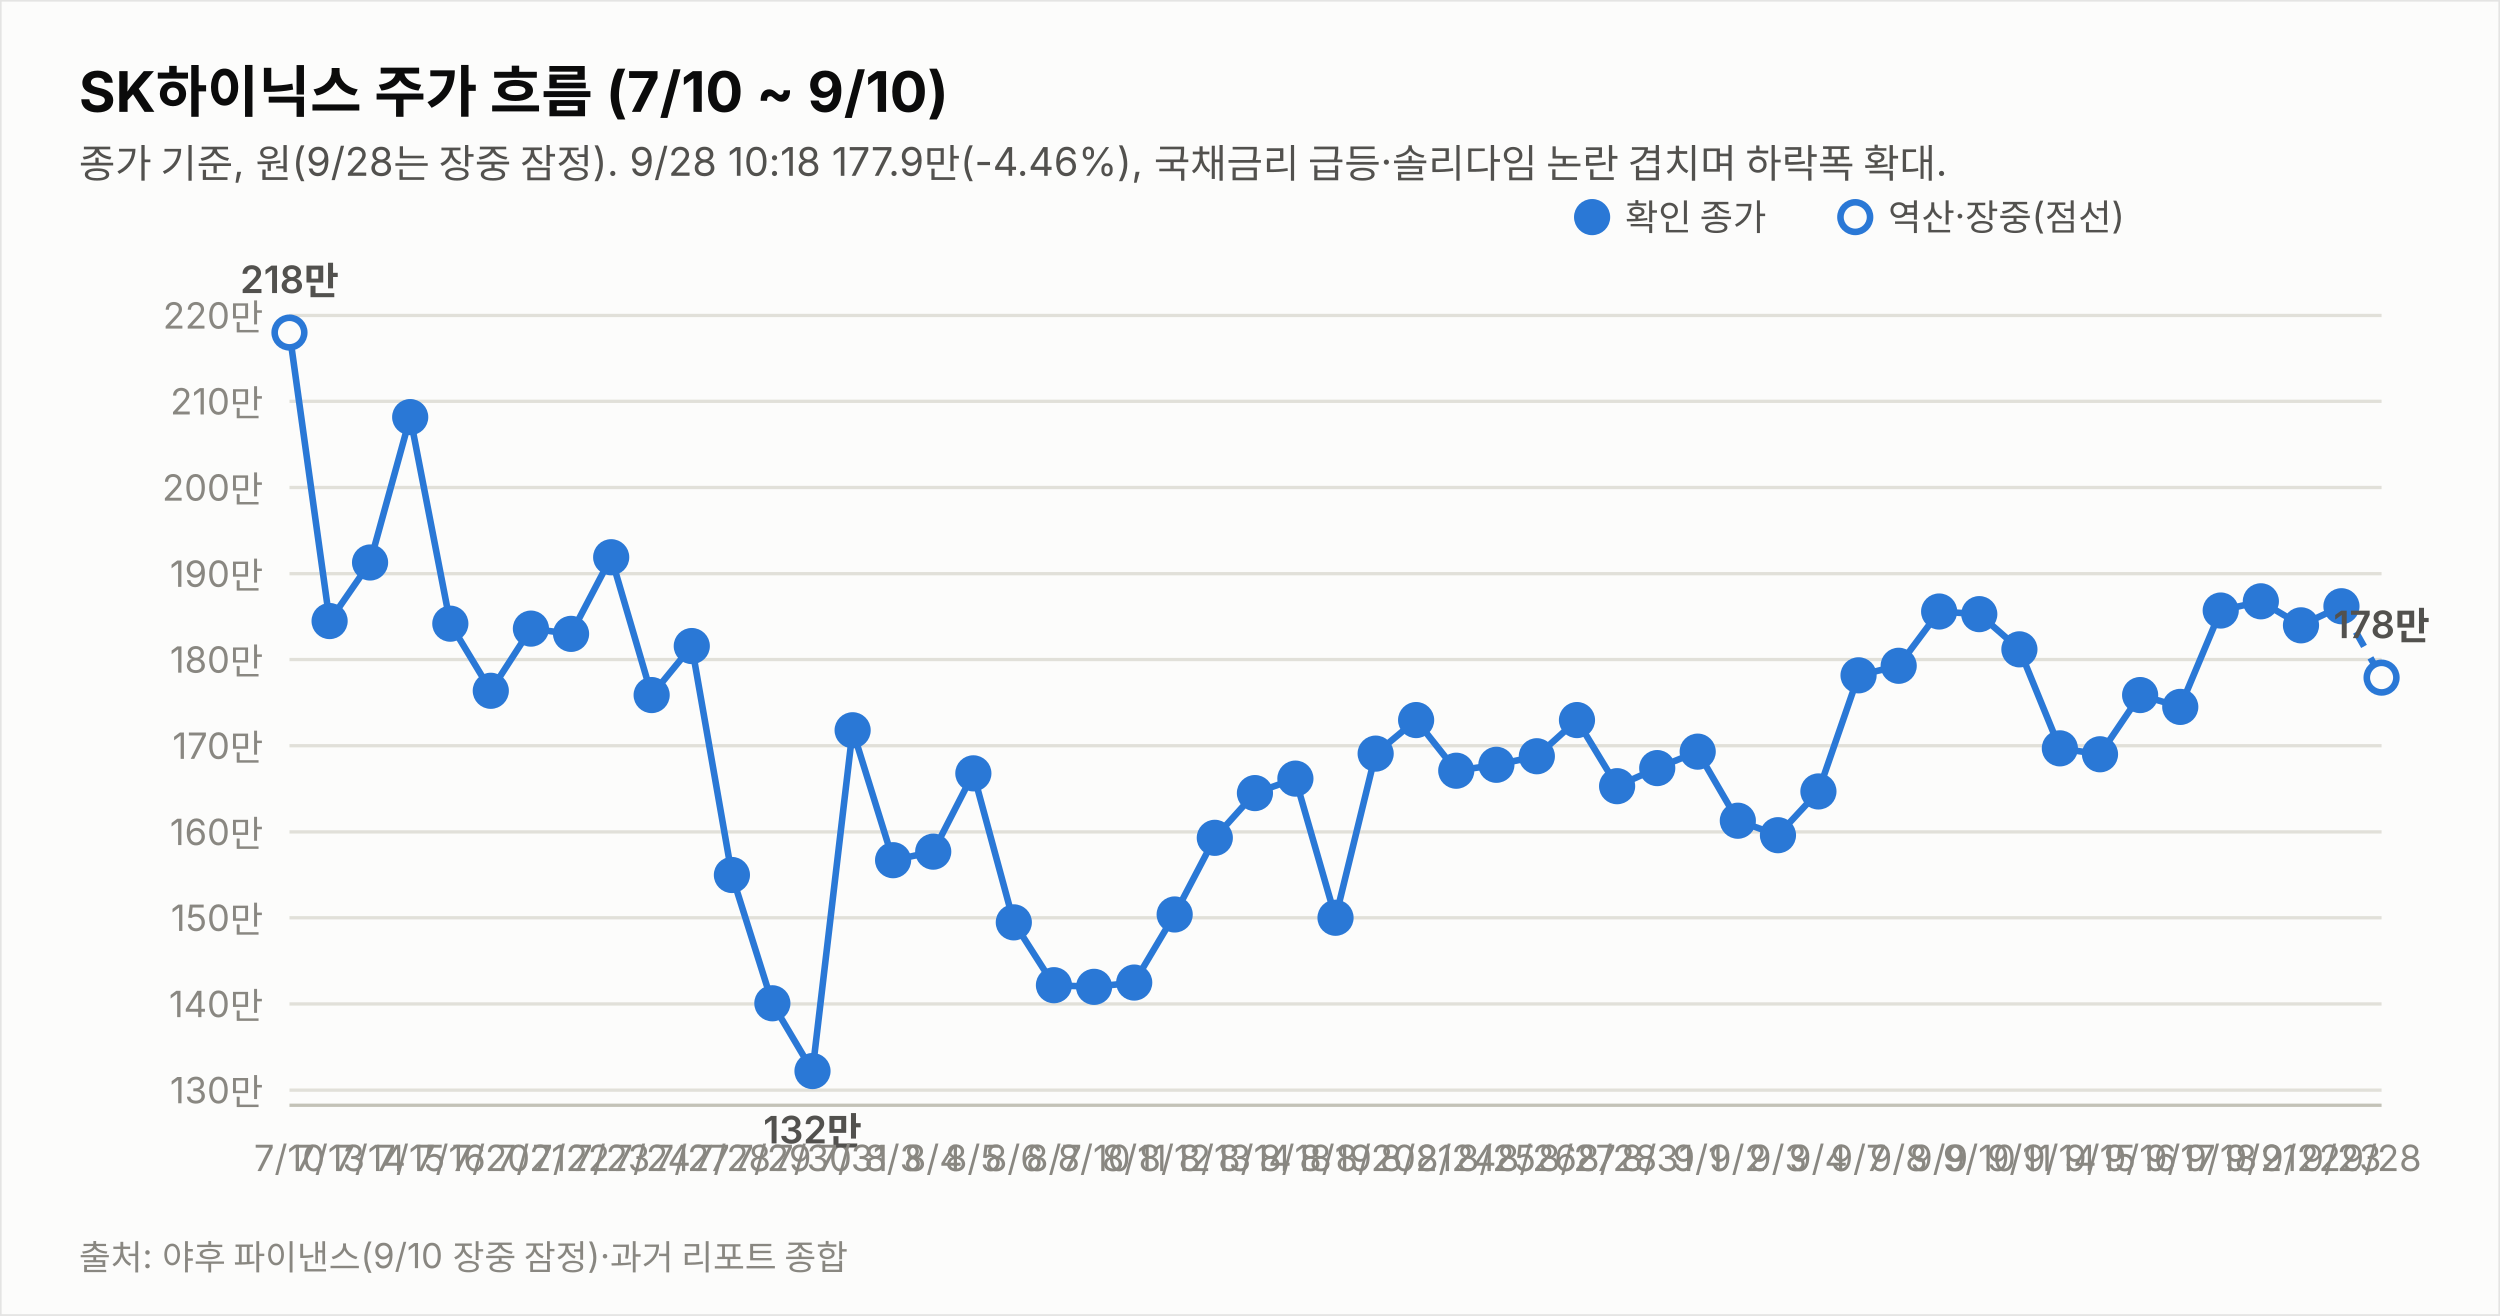
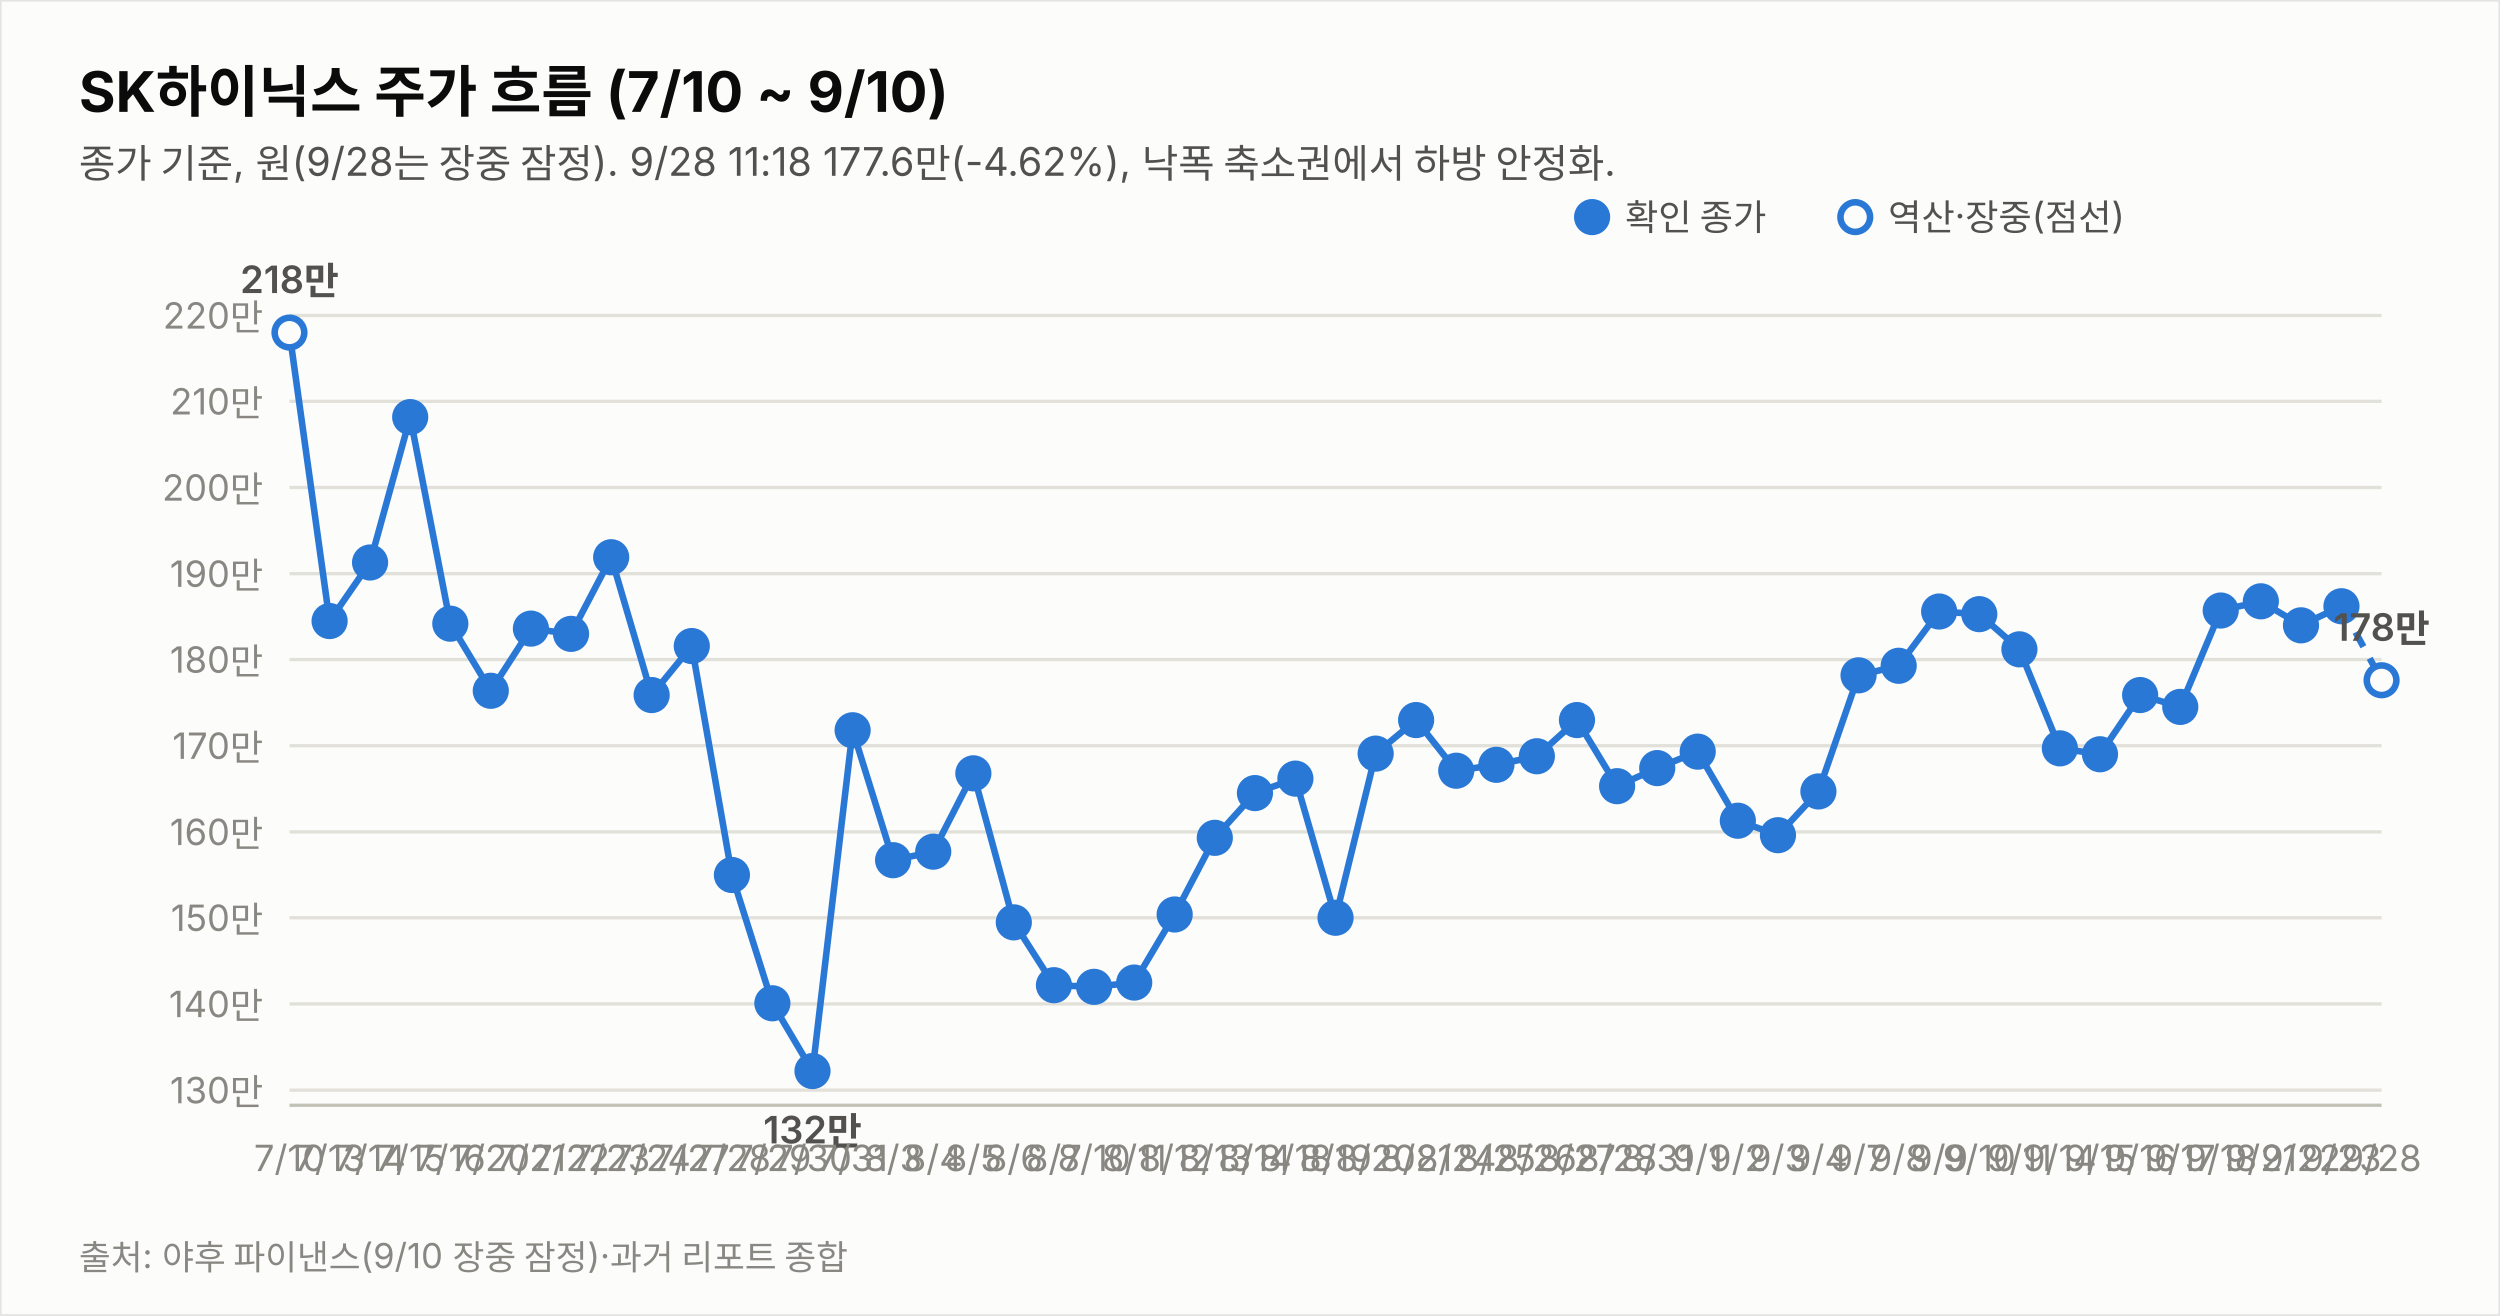
<svg xmlns="http://www.w3.org/2000/svg" width="760" height="400" viewBox="0 0 760 400" font-family="system-ui,-apple-system,&quot;Segoe UI&quot;,&quot;Malgun Gothic&quot;,&quot;Apple SD Gothic Neo&quot;,sans-serif">
  <rect width="760" height="400" fill="#fcfcfb" stroke="rgba(11,11,11,0.10)" />
  <text x="24" y="34" font-size="17" font-weight="700" fill="#0b0b0b">SK하이닉스 주가 흐름 (7/10 ~ 9/10)</text>
-   <text x="24" y="54" font-size="12" fill="#52514e">종가 기준, 원(9/28는 장중 잠정). 9/28 10:18 177.9만(-4.46%), 국채금리 급등·솔리다임 논란 겹치며 하락폭 확대.</text>
+   <text x="24" y="54" font-size="12" fill="#52514e">종가 기준, 원(9/28는 장중 잠정). 9/28 11:18 177.6만(-4.62%), 낙폭 축소권에서 하방 안정화.</text>
  <line x1="88" y1="331.4" x2="724" y2="331.4" stroke="#e1e0d9" stroke-width="1" />
  <text x="80" y="335.4" font-size="11" fill="#898781" text-anchor="end" style="font-variant-numeric:tabular-nums">130만</text>
  <line x1="88" y1="305.2" x2="724" y2="305.2" stroke="#e1e0d9" stroke-width="1" />
  <text x="80" y="309.2" font-size="11" fill="#898781" text-anchor="end" style="font-variant-numeric:tabular-nums">140만</text>
  <line x1="88" y1="279.0" x2="724" y2="279.0" stroke="#e1e0d9" stroke-width="1" />
  <text x="80" y="283.0" font-size="11" fill="#898781" text-anchor="end" style="font-variant-numeric:tabular-nums">150만</text>
  <line x1="88" y1="252.9" x2="724" y2="252.9" stroke="#e1e0d9" stroke-width="1" />
  <text x="80" y="256.9" font-size="11" fill="#898781" text-anchor="end" style="font-variant-numeric:tabular-nums">160만</text>
  <line x1="88" y1="226.7" x2="724" y2="226.7" stroke="#e1e0d9" stroke-width="1" />
  <text x="80" y="230.7" font-size="11" fill="#898781" text-anchor="end" style="font-variant-numeric:tabular-nums">170만</text>
  <line x1="88" y1="200.5" x2="724" y2="200.5" stroke="#e1e0d9" stroke-width="1" />
  <text x="80" y="204.5" font-size="11" fill="#898781" text-anchor="end" style="font-variant-numeric:tabular-nums">180만</text>
  <line x1="88" y1="174.4" x2="724" y2="174.4" stroke="#e1e0d9" stroke-width="1" />
  <text x="80" y="178.4" font-size="11" fill="#898781" text-anchor="end" style="font-variant-numeric:tabular-nums">190만</text>
  <line x1="88" y1="148.2" x2="724" y2="148.2" stroke="#e1e0d9" stroke-width="1" />
  <text x="80" y="152.2" font-size="11" fill="#898781" text-anchor="end" style="font-variant-numeric:tabular-nums">200만</text>
  <line x1="88" y1="122.0" x2="724" y2="122.0" stroke="#e1e0d9" stroke-width="1" />
  <text x="80" y="126.0" font-size="11" fill="#898781" text-anchor="end" style="font-variant-numeric:tabular-nums">210만</text>
  <line x1="88" y1="95.9" x2="724" y2="95.9" stroke="#e1e0d9" stroke-width="1" />
  <text x="80" y="99.9" font-size="11" fill="#898781" text-anchor="end" style="font-variant-numeric:tabular-nums">220만</text>
  <line x1="88" y1="336" x2="724" y2="336" stroke="#c3c2b7" stroke-width="1" />
  <path d="M88.0,101.1 L100.2,188.8 L112.5,171.0 L124.7,126.8 L136.9,189.6 L149.2,210.0 L161.4,191.1 L173.6,192.7 L185.8,169.4 L198.1,211.3 L210.3,196.4 L222.5,266.0 L234.8,305.0 L247.0,325.6 L259.2,222.0 L271.5,261.5 L283.7,258.9 L295.9,235.1 L308.2,280.4 L320.4,299.5 L332.6,300.0 L344.8,298.7 L357.1,278.0 L369.3,254.7 L381.5,241.1 L393.8,236.7 L406.0,279.0 L418.2,229.1 L430.5,218.9 L442.7,234.3 L454.9,232.5 L467.2,229.9 L479.4,218.9 L491.6,239.0 L503.8,233.5 L516.1,228.5 L528.3,249.5 L540.5,253.9 L552.8,240.6 L565.0,205.3 L577.2,202.4 L589.5,185.9 L601.7,186.7 L613.9,197.4 L626.2,227.5 L638.4,229.3 L650.6,211.3 L662.8,214.9 L675.1,185.6 L687.3,182.8 L699.5,190.1 L711.8,184.3" fill="none" stroke="#2a78d6" stroke-width="2" />
-   <path d="M711.8,184.3 L724.0,206.0" fill="none" stroke="#2a78d6" stroke-width="2" stroke-dasharray="5 4" />
+   <path d="M711.8,184.3 L724.0,206.8" fill="none" stroke="#2a78d6" stroke-width="2" stroke-dasharray="5 4" />
  <circle cx="88.0" cy="101.1" r="4.5" fill="#fcfcfb" stroke="#2a78d6" stroke-width="2" />
  <text x="88.0" y="356" font-size="11" fill="#898781" text-anchor="middle">7/10</text>
  <text x="88.0" y="89.1" font-size="11.5" font-weight="600" fill="#52514e" text-anchor="middle" style="font-variant-numeric:tabular-nums">218만</text>
  <circle cx="100.2" cy="188.8" r="4.5" fill="#2a78d6" stroke="#2a78d6" stroke-width="2" />
  <text x="100.2" y="356" font-size="11" fill="#898781" text-anchor="middle">7/13</text>
  <circle cx="112.5" cy="171.0" r="4.5" fill="#2a78d6" stroke="#2a78d6" stroke-width="2" />
  <text x="112.5" y="356" font-size="11" fill="#898781" text-anchor="middle">7/14</text>
  <circle cx="124.7" cy="126.8" r="4.5" fill="#2a78d6" stroke="#2a78d6" stroke-width="2" />
  <text x="124.7" y="356" font-size="11" fill="#898781" text-anchor="middle">7/15</text>
  <circle cx="136.9" cy="189.6" r="4.5" fill="#2a78d6" stroke="#2a78d6" stroke-width="2" />
  <text x="136.9" y="356" font-size="11" fill="#898781" text-anchor="middle">7/16</text>
  <circle cx="149.2" cy="210.0" r="4.5" fill="#2a78d6" stroke="#2a78d6" stroke-width="2" />
  <text x="149.2" y="356" font-size="11" fill="#898781" text-anchor="middle">7/20</text>
  <circle cx="161.4" cy="191.1" r="4.5" fill="#2a78d6" stroke="#2a78d6" stroke-width="2" />
  <text x="161.4" y="356" font-size="11" fill="#898781" text-anchor="middle">7/21</text>
  <circle cx="173.6" cy="192.7" r="4.5" fill="#2a78d6" stroke="#2a78d6" stroke-width="2" />
  <text x="173.6" y="356" font-size="11" fill="#898781" text-anchor="middle">7/22</text>
  <circle cx="185.8" cy="169.4" r="4.5" fill="#2a78d6" stroke="#2a78d6" stroke-width="2" />
  <text x="185.8" y="356" font-size="11" fill="#898781" text-anchor="middle">7/23</text>
  <circle cx="198.1" cy="211.3" r="4.5" fill="#2a78d6" stroke="#2a78d6" stroke-width="2" />
  <text x="198.1" y="356" font-size="11" fill="#898781" text-anchor="middle">7/24</text>
  <circle cx="210.3" cy="196.4" r="4.5" fill="#2a78d6" stroke="#2a78d6" stroke-width="2" />
  <text x="210.3" y="356" font-size="11" fill="#898781" text-anchor="middle">7/27</text>
  <circle cx="222.5" cy="266.0" r="4.5" fill="#2a78d6" stroke="#2a78d6" stroke-width="2" />
  <text x="222.5" y="356" font-size="11" fill="#898781" text-anchor="middle">7/28</text>
  <circle cx="234.8" cy="305.0" r="4.5" fill="#2a78d6" stroke="#2a78d6" stroke-width="2" />
  <text x="234.8" y="356" font-size="11" fill="#898781" text-anchor="middle">7/29</text>
  <circle cx="247.0" cy="325.6" r="4.5" fill="#2a78d6" stroke="#2a78d6" stroke-width="2" />
  <text x="247.0" y="356" font-size="11" fill="#898781" text-anchor="middle">7/30</text>
  <text x="247.0" y="347.6" font-size="11.5" font-weight="600" fill="#52514e" text-anchor="middle" style="font-variant-numeric:tabular-nums">132만</text>
  <circle cx="259.2" cy="222.0" r="4.5" fill="#2a78d6" stroke="#2a78d6" stroke-width="2" />
  <text x="259.2" y="356" font-size="11" fill="#898781" text-anchor="middle">7/31</text>
  <circle cx="271.5" cy="261.5" r="4.5" fill="#2a78d6" stroke="#2a78d6" stroke-width="2" />
  <text x="271.5" y="356" font-size="11" fill="#898781" text-anchor="middle">8/3</text>
  <circle cx="283.7" cy="258.9" r="4.5" fill="#2a78d6" stroke="#2a78d6" stroke-width="2" />
  <text x="283.7" y="356" font-size="11" fill="#898781" text-anchor="middle">8/4</text>
  <circle cx="295.9" cy="235.1" r="4.5" fill="#2a78d6" stroke="#2a78d6" stroke-width="2" />
  <text x="295.9" y="356" font-size="11" fill="#898781" text-anchor="middle">8/5</text>
  <circle cx="308.2" cy="280.4" r="4.5" fill="#2a78d6" stroke="#2a78d6" stroke-width="2" />
  <text x="308.2" y="356" font-size="11" fill="#898781" text-anchor="middle">8/6</text>
  <circle cx="320.4" cy="299.5" r="4.5" fill="#2a78d6" stroke="#2a78d6" stroke-width="2" />
  <text x="320.4" y="356" font-size="11" fill="#898781" text-anchor="middle">8/7</text>
  <circle cx="332.6" cy="300.0" r="4.5" fill="#2a78d6" stroke="#2a78d6" stroke-width="2" />
  <text x="332.6" y="356" font-size="11" fill="#898781" text-anchor="middle">8/10</text>
  <circle cx="344.8" cy="298.7" r="4.5" fill="#2a78d6" stroke="#2a78d6" stroke-width="2" />
  <text x="344.8" y="356" font-size="11" fill="#898781" text-anchor="middle">8/11</text>
  <circle cx="357.1" cy="278.0" r="4.5" fill="#2a78d6" stroke="#2a78d6" stroke-width="2" />
  <text x="357.1" y="356" font-size="11" fill="#898781" text-anchor="middle">8/12</text>
  <circle cx="369.3" cy="254.7" r="4.5" fill="#2a78d6" stroke="#2a78d6" stroke-width="2" />
  <text x="369.3" y="356" font-size="11" fill="#898781" text-anchor="middle">8/13</text>
  <circle cx="381.5" cy="241.1" r="4.5" fill="#2a78d6" stroke="#2a78d6" stroke-width="2" />
  <text x="381.5" y="356" font-size="11" fill="#898781" text-anchor="middle">8/14</text>
  <circle cx="393.8" cy="236.7" r="4.5" fill="#2a78d6" stroke="#2a78d6" stroke-width="2" />
  <text x="393.8" y="356" font-size="11" fill="#898781" text-anchor="middle">8/18</text>
  <circle cx="406.0" cy="279.0" r="4.5" fill="#2a78d6" stroke="#2a78d6" stroke-width="2" />
  <text x="406.0" y="356" font-size="11" fill="#898781" text-anchor="middle">8/19</text>
  <circle cx="418.2" cy="229.1" r="4.5" fill="#2a78d6" stroke="#2a78d6" stroke-width="2" />
  <text x="418.2" y="356" font-size="11" fill="#898781" text-anchor="middle">8/20</text>
  <circle cx="430.5" cy="218.9" r="4.5" fill="#2a78d6" stroke="#2a78d6" stroke-width="2" />
  <text x="430.5" y="356" font-size="11" fill="#898781" text-anchor="middle">8/21</text>
  <circle cx="442.7" cy="234.3" r="4.5" fill="#2a78d6" stroke="#2a78d6" stroke-width="2" />
  <text x="442.7" y="356" font-size="11" fill="#898781" text-anchor="middle">8/24</text>
  <circle cx="454.9" cy="232.5" r="4.5" fill="#2a78d6" stroke="#2a78d6" stroke-width="2" />
  <text x="454.9" y="356" font-size="11" fill="#898781" text-anchor="middle">8/25</text>
  <circle cx="467.2" cy="229.9" r="4.5" fill="#2a78d6" stroke="#2a78d6" stroke-width="2" />
  <text x="467.2" y="356" font-size="11" fill="#898781" text-anchor="middle">8/26</text>
  <circle cx="479.4" cy="218.9" r="4.5" fill="#2a78d6" stroke="#2a78d6" stroke-width="2" />
  <text x="479.4" y="356" font-size="11" fill="#898781" text-anchor="middle">8/27</text>
  <circle cx="491.6" cy="239.0" r="4.5" fill="#2a78d6" stroke="#2a78d6" stroke-width="2" />
  <text x="491.6" y="356" font-size="11" fill="#898781" text-anchor="middle">8/28</text>
  <circle cx="503.8" cy="233.5" r="4.5" fill="#2a78d6" stroke="#2a78d6" stroke-width="2" />
  <text x="503.8" y="356" font-size="11" fill="#898781" text-anchor="middle">8/31</text>
  <circle cx="516.1" cy="228.5" r="4.5" fill="#2a78d6" stroke="#2a78d6" stroke-width="2" />
  <text x="516.1" y="356" font-size="11" fill="#898781" text-anchor="middle">9/1</text>
  <circle cx="528.3" cy="249.5" r="4.5" fill="#2a78d6" stroke="#2a78d6" stroke-width="2" />
  <text x="528.3" y="356" font-size="11" fill="#898781" text-anchor="middle">9/2</text>
  <circle cx="540.5" cy="253.9" r="4.5" fill="#2a78d6" stroke="#2a78d6" stroke-width="2" />
  <text x="540.5" y="356" font-size="11" fill="#898781" text-anchor="middle">9/3</text>
  <circle cx="552.8" cy="240.6" r="4.5" fill="#2a78d6" stroke="#2a78d6" stroke-width="2" />
  <text x="552.8" y="356" font-size="11" fill="#898781" text-anchor="middle">9/4</text>
  <circle cx="565.0" cy="205.3" r="4.5" fill="#2a78d6" stroke="#2a78d6" stroke-width="2" />
  <text x="565.0" y="356" font-size="11" fill="#898781" text-anchor="middle">9/7</text>
  <circle cx="577.2" cy="202.4" r="4.5" fill="#2a78d6" stroke="#2a78d6" stroke-width="2" />
  <text x="577.2" y="356" font-size="11" fill="#898781" text-anchor="middle">9/8</text>
  <circle cx="589.5" cy="185.9" r="4.5" fill="#2a78d6" stroke="#2a78d6" stroke-width="2" />
  <text x="589.5" y="356" font-size="11" fill="#898781" text-anchor="middle">9/9</text>
  <circle cx="601.7" cy="186.7" r="4.5" fill="#2a78d6" stroke="#2a78d6" stroke-width="2" />
  <text x="601.7" y="356" font-size="11" fill="#898781" text-anchor="middle">9/10</text>
  <circle cx="613.9" cy="197.4" r="4.5" fill="#2a78d6" stroke="#2a78d6" stroke-width="2" />
  <text x="613.9" y="356" font-size="11" fill="#898781" text-anchor="middle">9/11</text>
  <circle cx="626.2" cy="227.5" r="4.5" fill="#2a78d6" stroke="#2a78d6" stroke-width="2" />
  <text x="626.2" y="356" font-size="11" fill="#898781" text-anchor="middle">9/14</text>
  <circle cx="638.4" cy="229.3" r="4.5" fill="#2a78d6" stroke="#2a78d6" stroke-width="2" />
  <text x="638.4" y="356" font-size="11" fill="#898781" text-anchor="middle">9/15</text>
  <circle cx="650.6" cy="211.3" r="4.5" fill="#2a78d6" stroke="#2a78d6" stroke-width="2" />
  <text x="650.6" y="356" font-size="11" fill="#898781" text-anchor="middle">9/16</text>
  <circle cx="662.8" cy="214.9" r="4.5" fill="#2a78d6" stroke="#2a78d6" stroke-width="2" />
  <text x="662.8" y="356" font-size="11" fill="#898781" text-anchor="middle">9/17</text>
  <circle cx="675.1" cy="185.6" r="4.5" fill="#2a78d6" stroke="#2a78d6" stroke-width="2" />
  <text x="675.1" y="356" font-size="11" fill="#898781" text-anchor="middle">9/18</text>
  <circle cx="687.3" cy="182.8" r="4.5" fill="#2a78d6" stroke="#2a78d6" stroke-width="2" />
  <text x="687.3" y="356" font-size="11" fill="#898781" text-anchor="middle">9/21</text>
  <circle cx="699.5" cy="190.1" r="4.5" fill="#2a78d6" stroke="#2a78d6" stroke-width="2" />
  <text x="699.5" y="356" font-size="11" fill="#898781" text-anchor="middle">9/22</text>
  <circle cx="711.8" cy="184.3" r="4.5" fill="#2a78d6" stroke="#2a78d6" stroke-width="2" />
  <text x="711.8" y="356" font-size="11" fill="#898781" text-anchor="middle">9/23</text>
-   <circle cx="724.0" cy="206.0" r="4.5" fill="#fcfcfb" stroke="#2a78d6" stroke-width="2" />
+   <circle cx="724.0" cy="206.8" r="4.5" fill="#fcfcfb" stroke="#2a78d6" stroke-width="2" />
  <text x="724.0" y="356" font-size="11" fill="#898781" text-anchor="middle">9/28</text>
-   <text x="724.0" y="194.0" font-size="11.5" font-weight="600" fill="#52514e" text-anchor="middle" style="font-variant-numeric:tabular-nums">178만</text>
+   <text x="724.0" y="194.8" font-size="11.5" font-weight="600" fill="#52514e" text-anchor="middle" style="font-variant-numeric:tabular-nums">178만</text>
  <circle cx="484" cy="66" r="4.5" fill="#2a78d6" stroke="#2a78d6" stroke-width="2" />
  <text x="494" y="70" font-size="11" fill="#52514e">확인 종가</text>
  <circle cx="564" cy="66" r="4.5" fill="#fcfcfb" stroke="#2a78d6" stroke-width="2" />
  <text x="574" y="70" font-size="11" fill="#52514e">역산·장중(점선)</text>
  <text x="24" y="386" font-size="10.5" fill="#898781">출처: 야후 파이낸스(9/10 장중 잠정)·과거 리포트 종합</text>
</svg>
